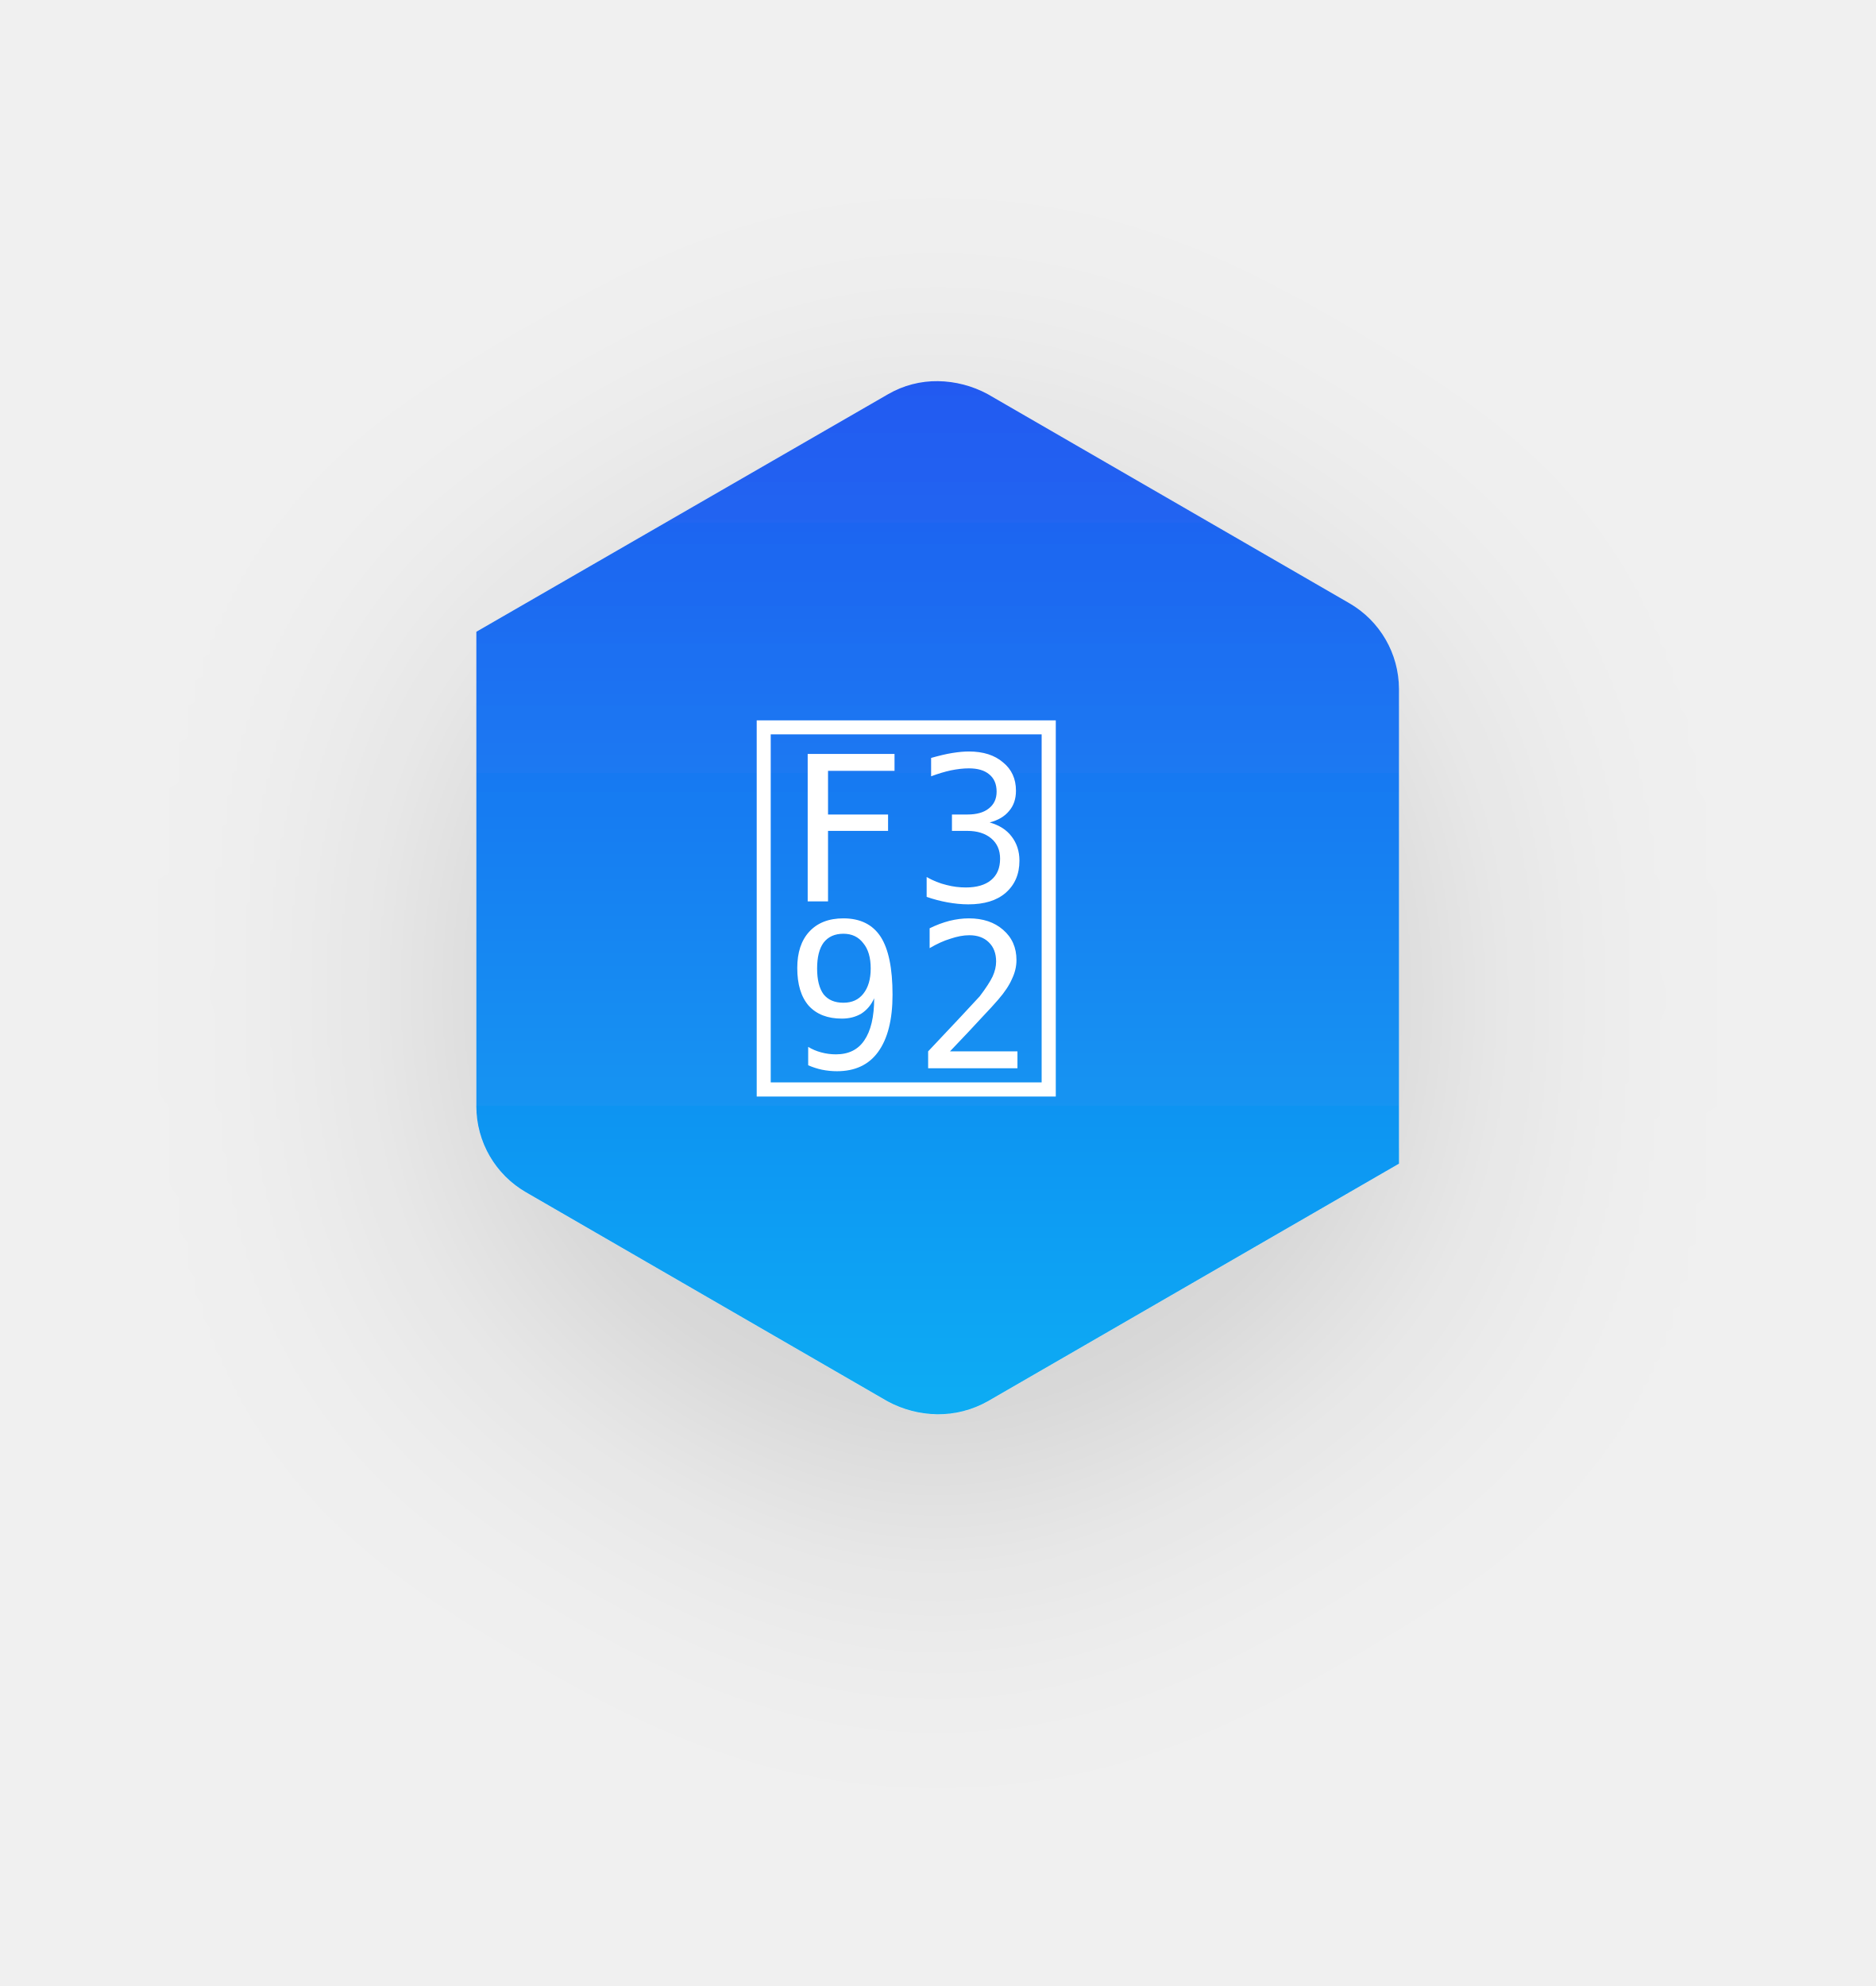
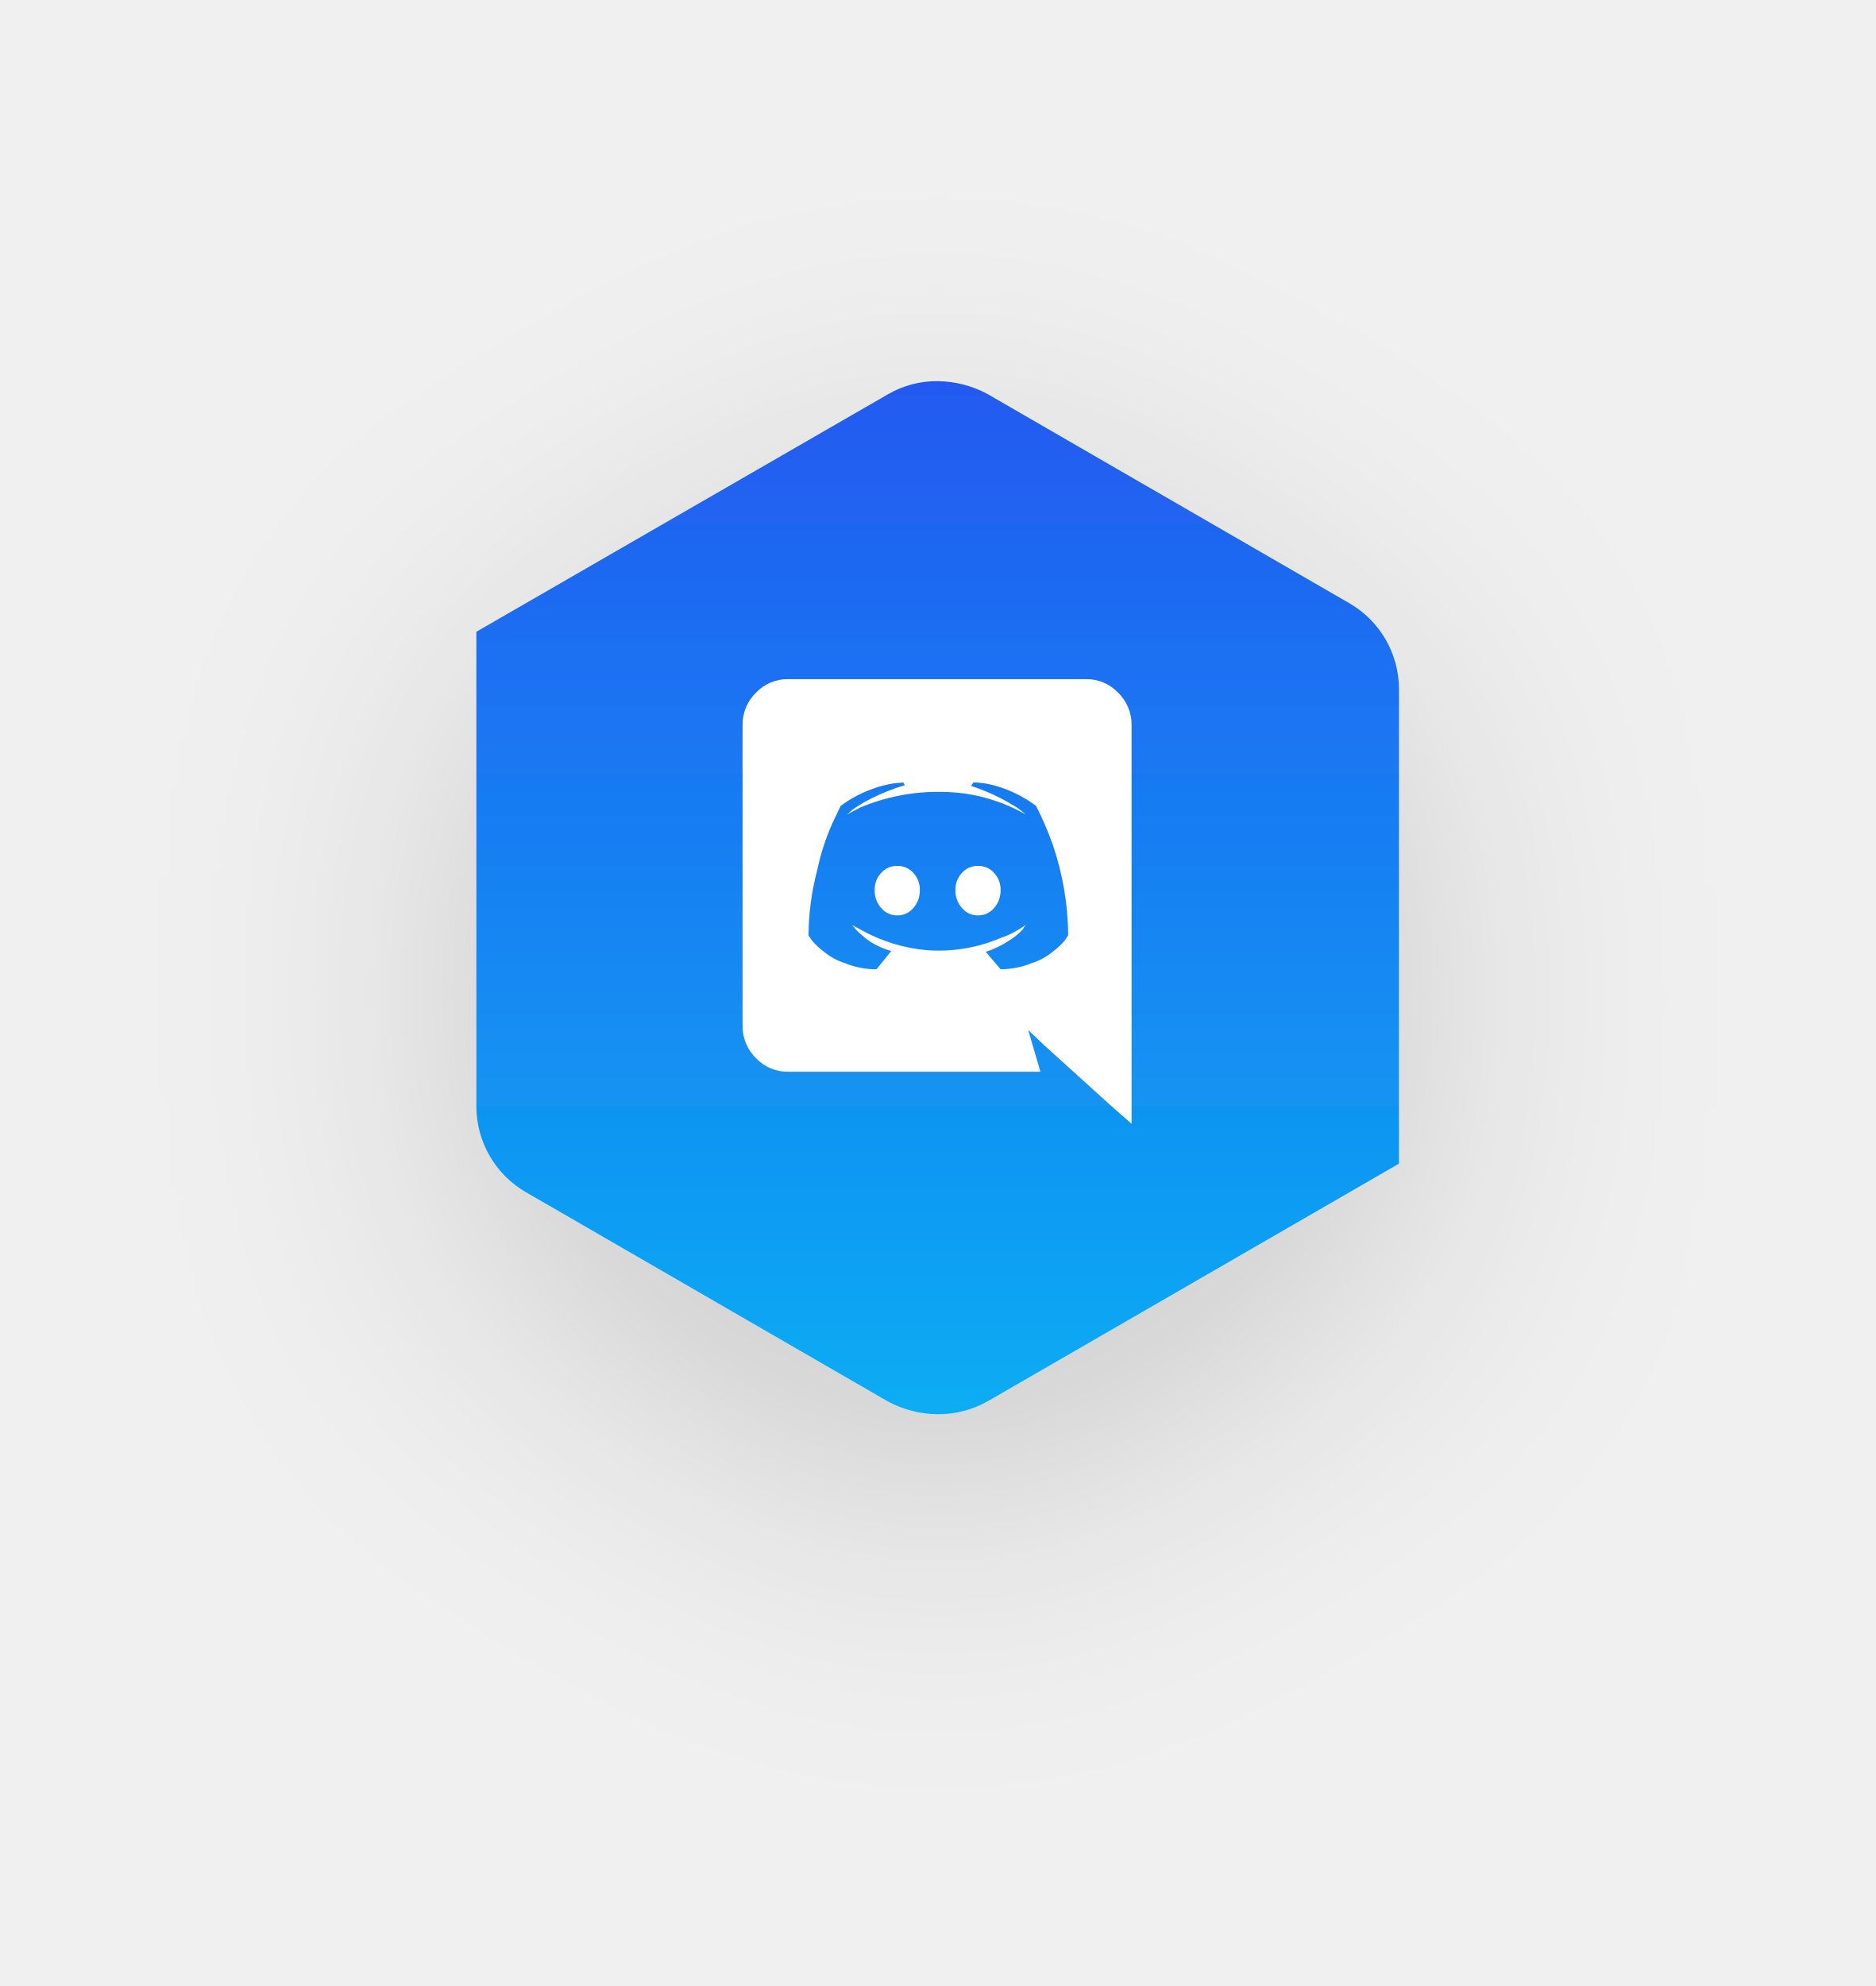
<svg xmlns="http://www.w3.org/2000/svg" viewBox="0 0 59.053 62.526">
  <defs>
    <style>
      .cls-1 {
        fill: url(#linear-gradient);
      }

      .cls-2 {
        fill: #fff;
-         font-size: 14px;
-         font-family: FontAwesome5BrandsRegular, "Font Awesome 5 Brands";
      }

      .cls-3 {
        filter: url(#social-back);
      }
    </style>
    <linearGradient id="linear-gradient" x1="0.5" x2="0.5" y2="1" gradientUnits="objectBoundingBox">
      <stop offset="0" stop-color="#2359f1" />
      <stop offset="1" stop-color="#0aadf3" />
    </linearGradient>
    <filter id="social-back" x="0" y="0" width="59.053" height="62.526" filterUnits="userSpaceOnUse">
      <feOffset dy="3" input="SourceAlpha" />
      <feGaussianBlur stdDeviation="5" result="blur" />
      <feFlood flood-opacity="0.161" />
      <feComposite operator="in" in2="blur" />
      <feComposite in="SourceGraphic" />
    </filter>
  </defs>
  <g id="dc" transform="translate(-435 -12171)">
    <g class="cls-3" transform="matrix(1, 0, 0, 1, 435, 12171)">
      <path id="social-back-2" data-name="social-back" class="cls-1" d="M14.916,33.026a3.4,3.4,0,0,1-1.565-.407L1.965,26.037A3.125,3.125,0,0,1,.4,23.335V8.39L13.372.907A3.047,3.047,0,0,1,14.937.5,3.4,3.4,0,0,1,16.5.907L27.888,7.49a3.125,3.125,0,0,1,1.565,2.7V25.136L16.5,32.619A3.181,3.181,0,0,1,14.916,33.026Z" transform="translate(14.6 11.5)" />
    </g>
-     <text id="_" data-name="" class="cls-2" transform="translate(464.508 12204.632)">
-       <tspan x="-6.125" y="0"></tspan>
-     </text>
+     <path id="Path_4232" data-name="Path 4232" class="cls-2" d="M2-5.605a.769.769,0,0,0-.205-.547.666.666,0,0,0-.506-.219.666.666,0,0,0-.506.219.769.769,0,0,0-.205.547.818.818,0,0,0,.205.561.648.648,0,0,0,.506.232.648.648,0,0,0,.506-.232A.818.818,0,0,0,2-5.605Zm-3.254-.766a.666.666,0,0,1,.506.219.769.769,0,0,1,.205.547.818.818,0,0,1-.205.561.648.648,0,0,1-.506.232.648.648,0,0,1-.506-.232.818.818,0,0,1-.205-.561.769.769,0,0,1,.205-.547A.666.666,0,0,1-1.258-6.371ZM6.125-10.8A1.4,1.4,0,0,0,5.7-11.826a1.366,1.366,0,0,0-1-.424H-4.7a1.366,1.366,0,0,0-1,.424A1.4,1.4,0,0,0-6.125-10.8V-1.34A1.4,1.4,0,0,0-5.7-.314a1.366,1.366,0,0,0,1,.424H3.254L2.871-1.2l.52.492Q4.594.383,5.441,1.148l.684.6Zm-2,6.617L4.02-4.02a2.39,2.39,0,0,1-.383.355,1.922,1.922,0,0,1-.656.355A2.56,2.56,0,0,1,2-3.117l-.465-.547A3.078,3.078,0,0,0,2.27-4.02a2.315,2.315,0,0,0,.41-.328l.109-.164A2.989,2.989,0,0,1,2-4.1a5.008,5.008,0,0,1-2.324.383,5.187,5.187,0,0,1-2.051-.629l-.3-.164.137.164a3.57,3.57,0,0,0,.383.328,2.523,2.523,0,0,0,.711.328l-.465.574A2.56,2.56,0,0,1-2.9-3.309a1.922,1.922,0,0,1-.656-.355,2.39,2.39,0,0,1-.383-.355l-.109-.164a8.251,8.251,0,0,1,.273-2.051,7.479,7.479,0,0,1,.465-1.449l.273-.574a3.742,3.742,0,0,1,.957-.52,3.431,3.431,0,0,1,.711-.191l.3-.027.055.082a6.485,6.485,0,0,0-1.039.41,4.757,4.757,0,0,0-.6.355l-.191.164.41-.219A6.352,6.352,0,0,1,.191-8.7a5.391,5.391,0,0,1,2.6.711h0a2.173,2.173,0,0,0-.41-.3,6.225,6.225,0,0,0-1.312-.6L1.148-9h0a2.753,2.753,0,0,1,.6.082,3.95,3.95,0,0,1,1.367.656h0a10.217,10.217,0,0,1,.52,1.2A9.055,9.055,0,0,1,4.129-4.184Z" transform="translate(464.508 12204.632)" />
  </g>
</svg>
